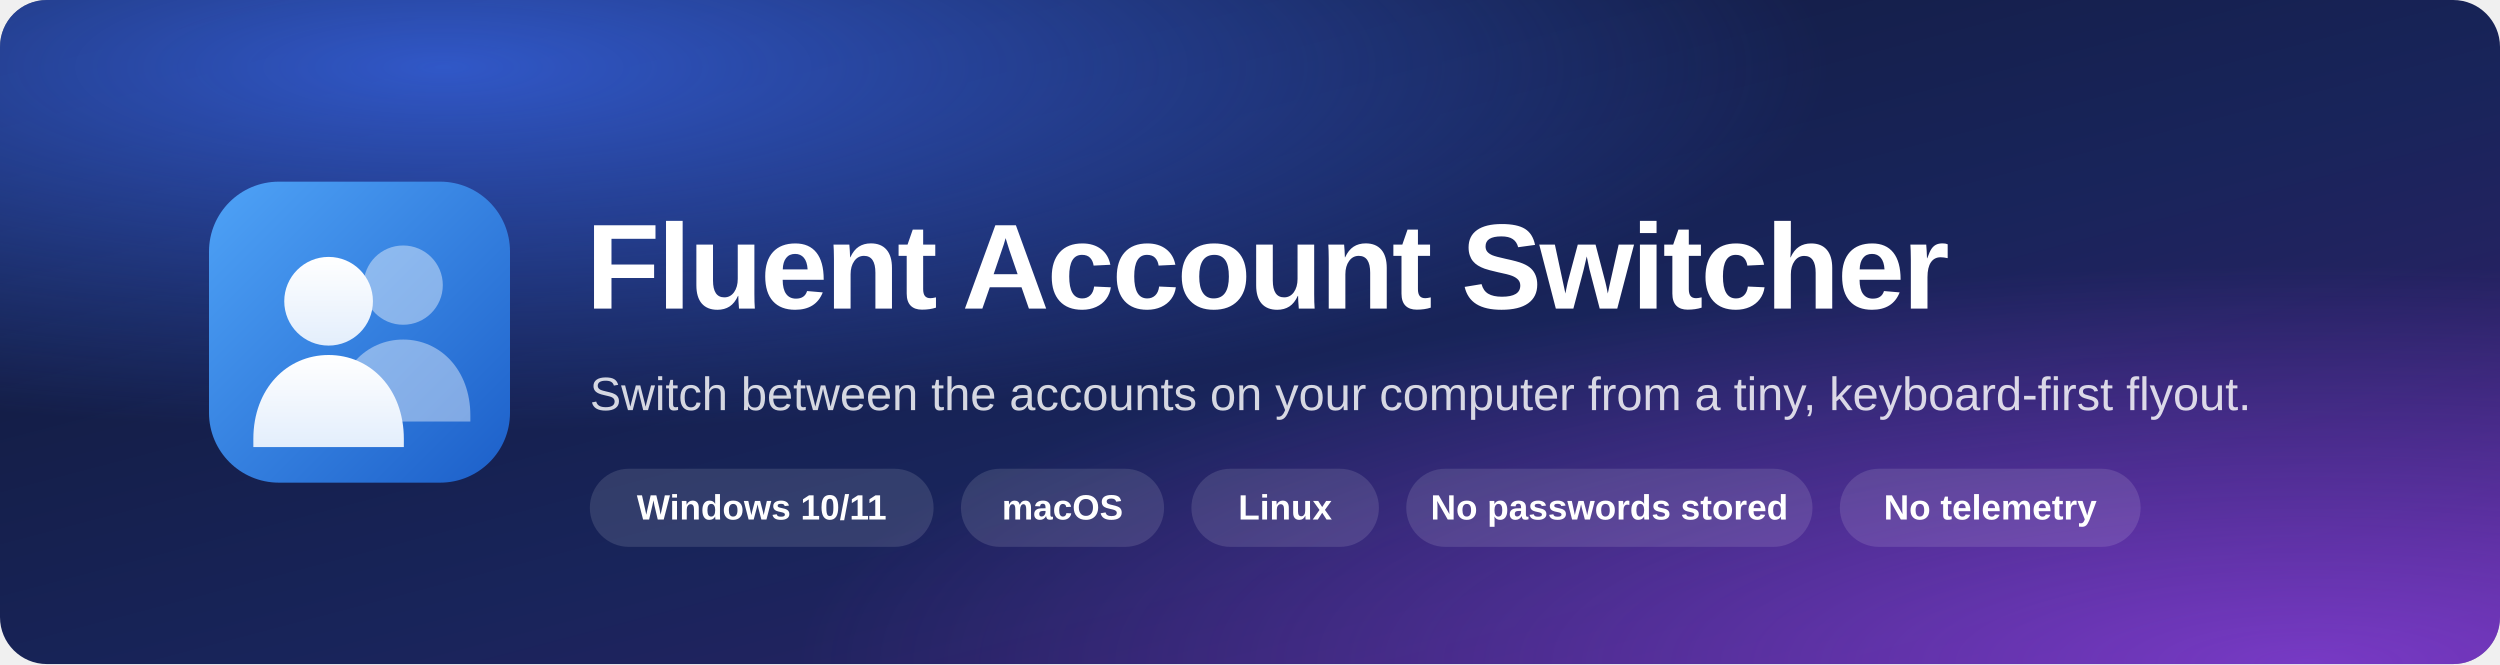
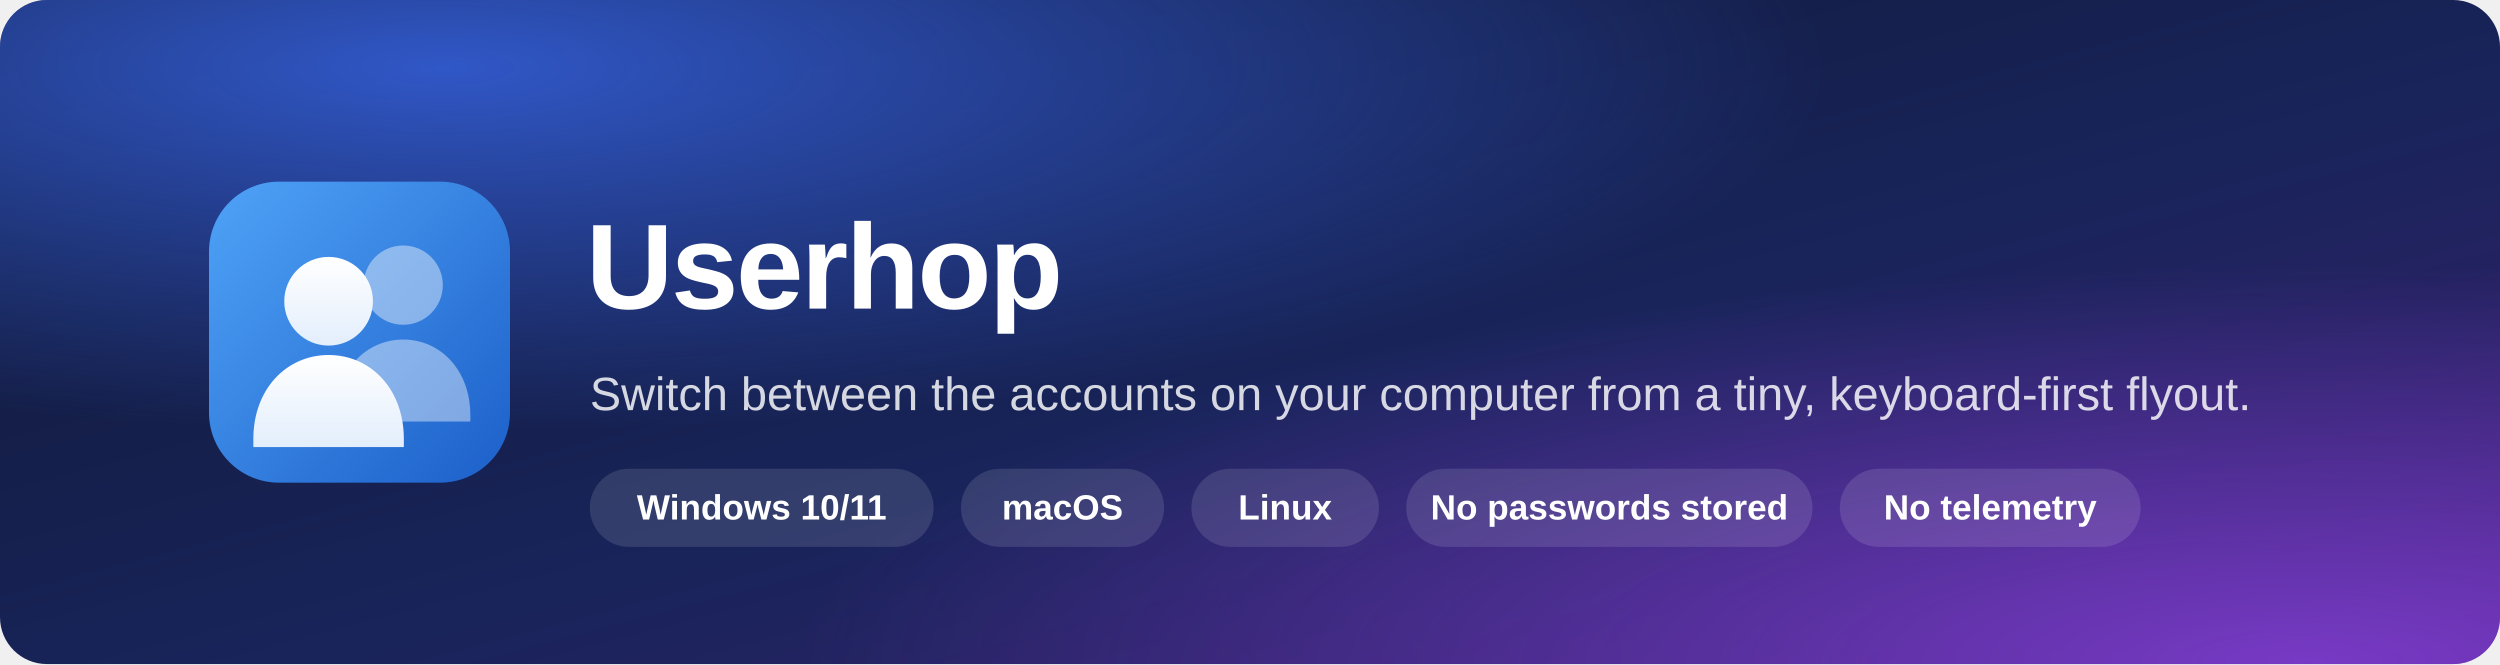
<svg xmlns="http://www.w3.org/2000/svg" width="1280" height="340" viewBox="0 0 1280 340" role="img" aria-labelledby="title desc">
  <defs>
    <linearGradient id="bg" x1="0" y1="0" x2="1" y2="1">
      <stop offset="0" stop-color="#0f1630" />
      <stop offset="0.55" stop-color="#18245a" />
      <stop offset="1" stop-color="#3a1f6e" />
    </linearGradient>
    <radialGradient id="glowA" cx="0.18" cy="0.1" r="0.55">
      <stop offset="0" stop-color="#3b6cf6" stop-opacity="0.75" />
      <stop offset="1" stop-color="#3b6cf6" stop-opacity="0" />
    </radialGradient>
    <radialGradient id="glowB" cx="0.92" cy="1" r="0.6">
      <stop offset="0" stop-color="#a24bff" stop-opacity="0.6" />
      <stop offset="1" stop-color="#a24bff" stop-opacity="0" />
    </radialGradient>
    <linearGradient id="tile" x1="0" y1="0" x2="1" y2="1">
      <stop offset="0" stop-color="#4FA3F7" />
      <stop offset="1" stop-color="#1C5FC9" />
    </linearGradient>
    <linearGradient id="front" x1="0" y1="0" x2="0" y2="1">
      <stop offset="0" stop-color="#FFFFFF" />
      <stop offset="1" stop-color="#E3EEFC" />
    </linearGradient>
  </defs>
  <rect width="1280" height="340" rx="24" fill="url(#bg)" />
  <rect width="1280" height="340" rx="24" fill="url(#glowA)" />
  <rect width="1280" height="340" rx="24" fill="url(#glowB)" />
  <g transform="translate(96 82) scale(0.172)">
    <rect x="64" y="64" width="896" height="896" rx="208" fill="url(#tile)" />
    <g fill="#FFFFFF" fill-opacity="0.42">
      <circle cx="642" cy="372" r="118" />
      <path d="M442 760c0-136 90-226 200-226s200 90 200 226v18H442z" />
    </g>
    <g fill="url(#front)">
      <circle cx="420" cy="420" r="132" />
      <path d="M196 830c0-150 100-250 224-250s224 100 224 250v24H196z" />
    </g>
  </g>
  <g font-family="'Segoe UI Variable Display', 'Segoe UI', -apple-system, 'Helvetica Neue', Arial, sans-serif" fill="#ffffff">
-     <text x="300" y="158" font-size="62" font-weight="700" letter-spacing="-1.2">Fluent Account Switcher</text>
+     <text x="300" y="158" font-size="62" font-weight="700" letter-spacing="-1.2">Userhop</text>
    <text x="302" y="210" font-size="24" fill-opacity="0.82">Switch between the accounts on your computer from a tiny, keyboard-first flyout.</text>
    <g font-size="18" font-weight="600">
      <rect x="302" y="240" width="176" height="40" rx="20" fill="#ffffff" fill-opacity="0.12" />
      <text x="390" y="266" text-anchor="middle">Windows 10/11</text>
      <rect x="492" y="240" width="104" height="40" rx="20" fill="#ffffff" fill-opacity="0.12" />
      <text x="544" y="266" text-anchor="middle">macOS</text>
      <rect x="610" y="240" width="96" height="40" rx="20" fill="#ffffff" fill-opacity="0.12" />
      <text x="658" y="266" text-anchor="middle">Linux</text>
      <rect x="720" y="240" width="208" height="40" rx="20" fill="#ffffff" fill-opacity="0.12" />
      <text x="824" y="266" text-anchor="middle">No passwords stored</text>
      <rect x="942" y="240" width="154" height="40" rx="20" fill="#ffffff" fill-opacity="0.12" />
      <text x="1019" y="266" text-anchor="middle">No telemetry</text>
    </g>
  </g>
</svg>
